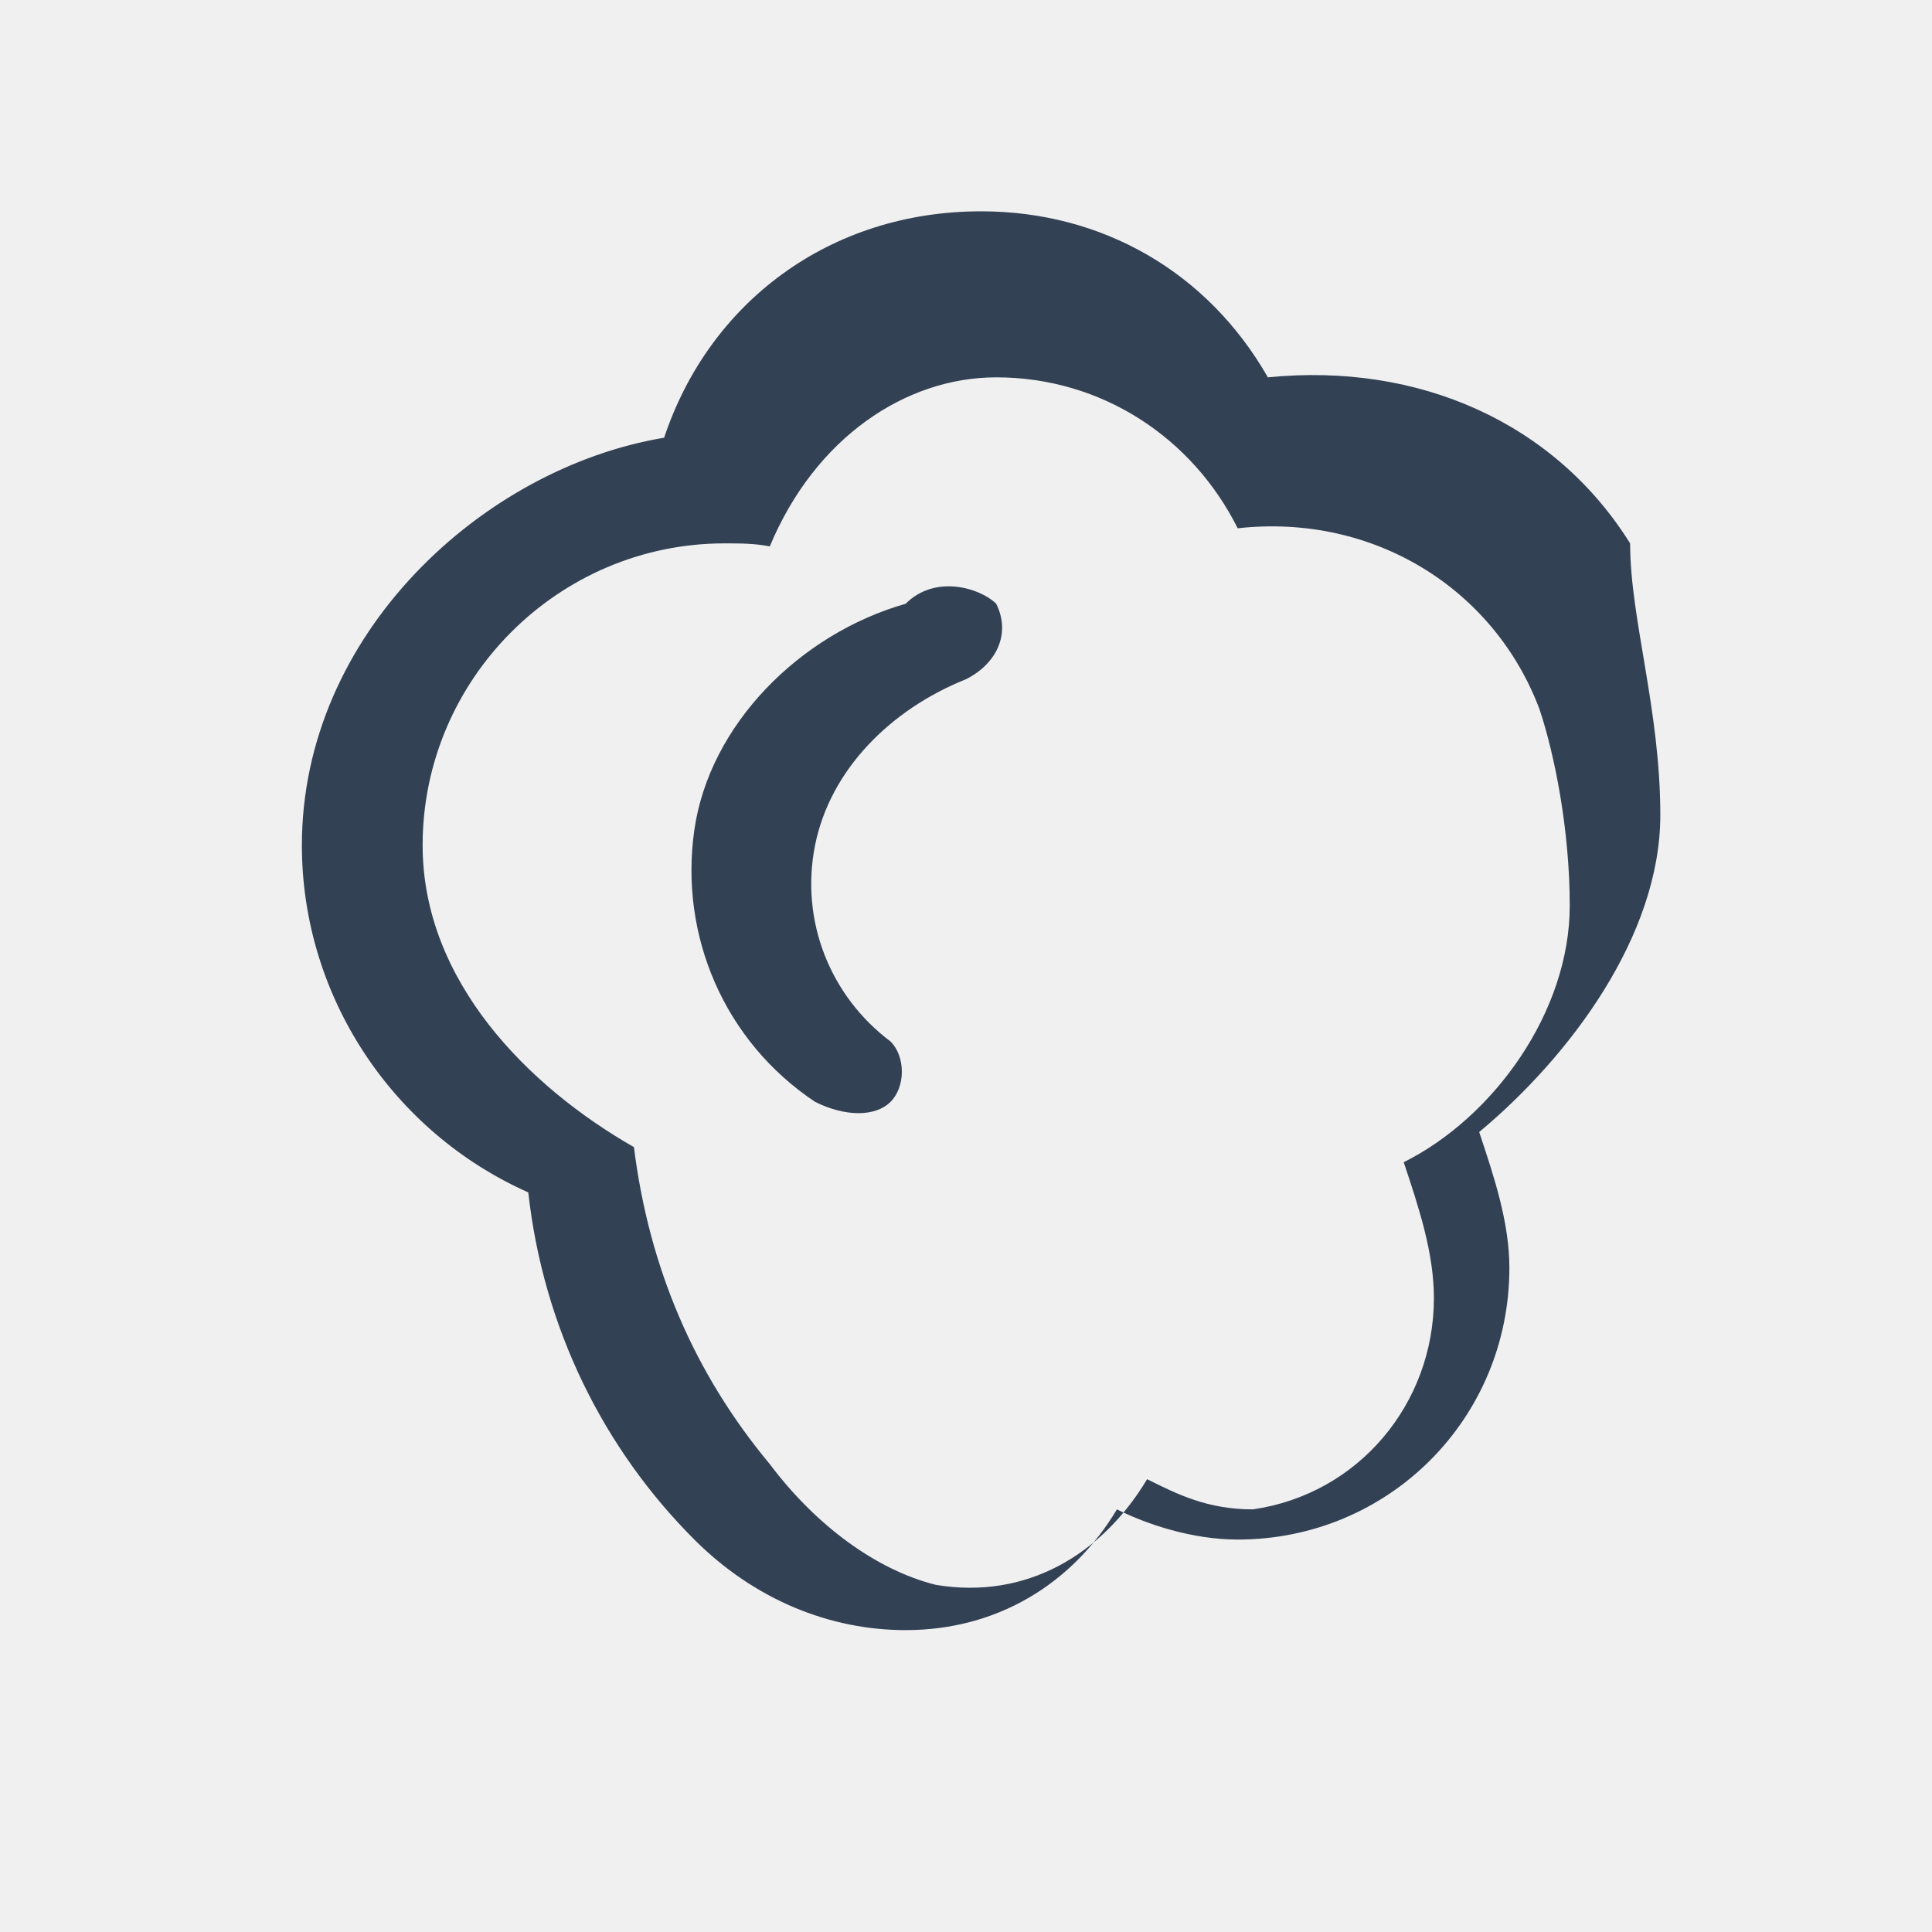
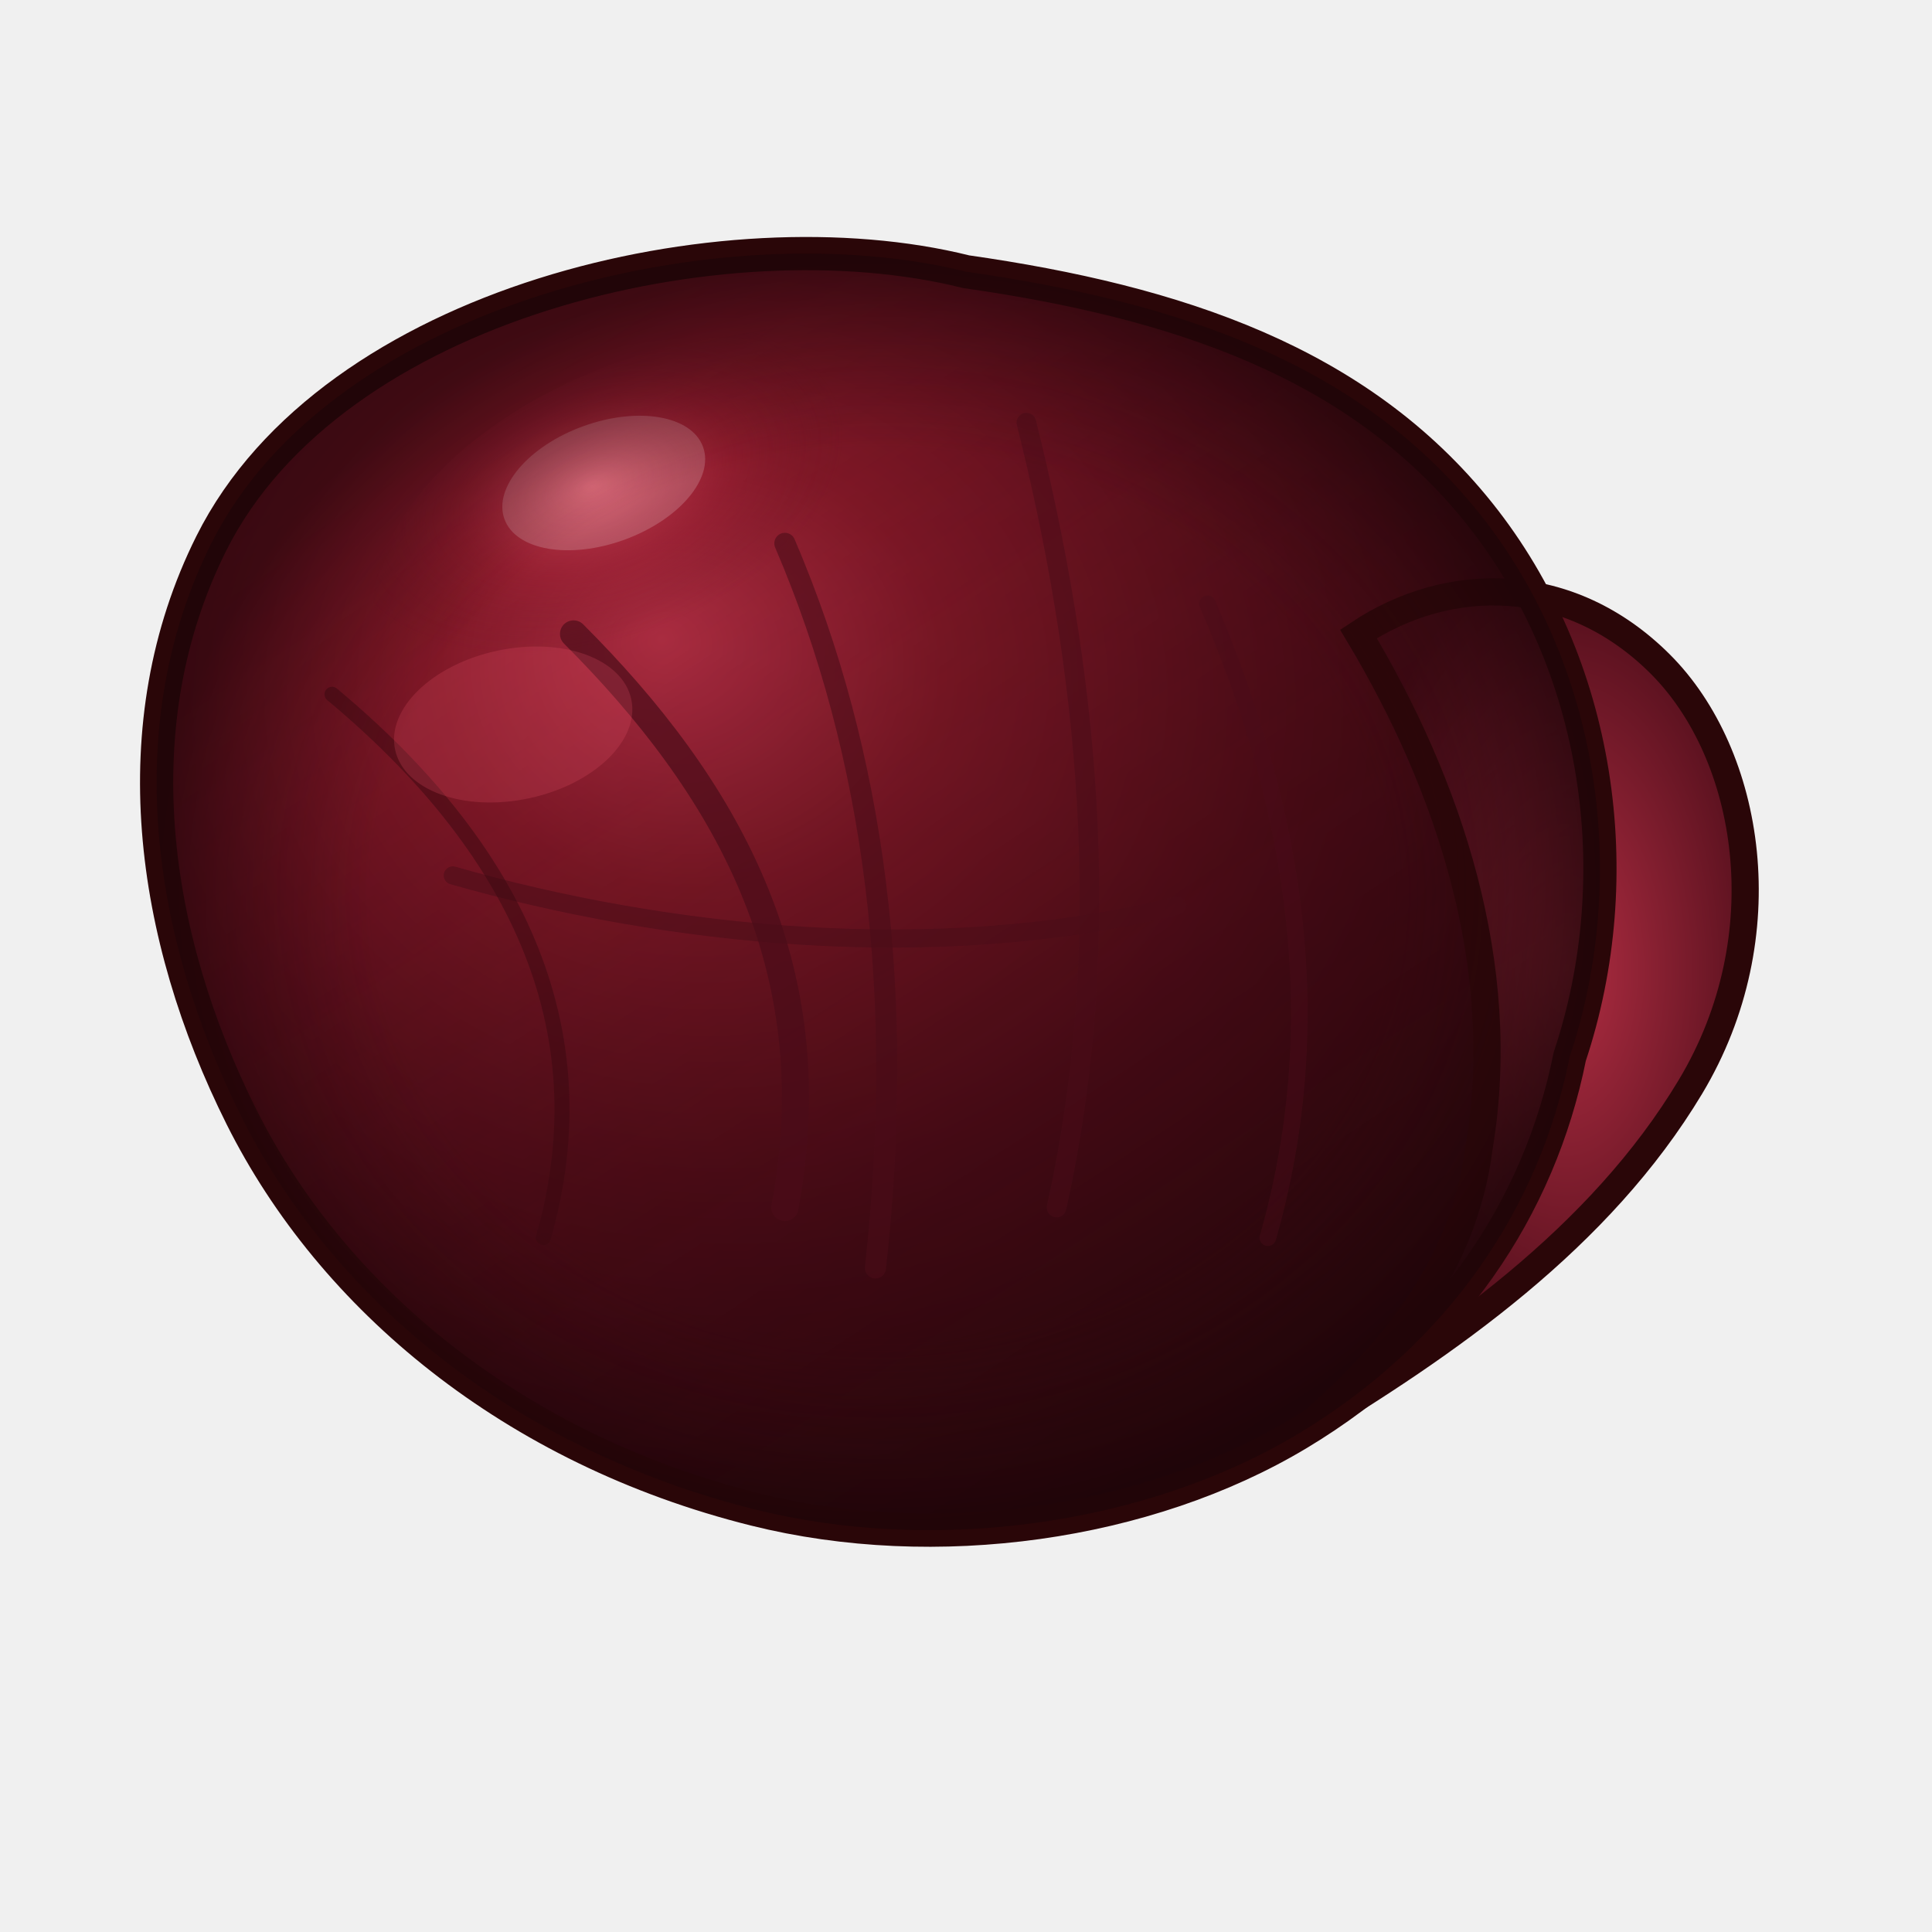
- <svg xmlns="http://www.w3.org/2000/svg" viewBox="0 0 64 64">
-   <path fill="#334155" fill-rule="evenodd" d="M54 18c-2.5-4-7-6-12-5.5-2-3.5-5.5-5.5-9.5-5.5-5 0-9 3-10.5 7.5C16 15.5 10 21 10 28c0 5 3 9.5 7.5 11.5C18 44 20 48 23 51c2 2 4.5 3 7 3 3 0 5.5-1.5 7-4 1 .5 2.5 1 4 1 5 0 9-4 9-9 0-1.5-.5-3-1-4.5C52 35 55 31 55 27c0-3.5-1-6.5-1-9zM38 49c-1.5 2.5-4 4-7 3.5-2-.5-4-2-5.5-4-2.5-3-4-6.5-4.5-10.5C17.5 36 14 32.5 14 28c0-5.5 4.5-10 10-10 .5 0 1 0 1.5.1C27 14.5 30 12.5 33 12.5c3.5 0 6.5 2 8 5 4.5-.5 8.5 2 10 6 .5 1.5 1 4 1 6.5 0 3.5-2.5 7-5.5 8.5.5 1.5 1 3 1 4.5 0 3.5-2.5 6.5-6 7-1.5 0-2.5-.5-3.5-1z" />
-   <path fill="#334155" d="M30 20c-3.5 1-6.5 4-7 7.5-.5 3.5 1 7 4 9 1 .5 2 .5 2.5 0 .5-.5.5-1.5 0-2-2-1.5-3-4-2.5-6.5.5-2.5 2.5-4.5 5-5.5 1-.5 1.5-1.5 1-2.5-.5-.5-2-1-3 0z" />
+ <svg xmlns="http://www.w3.org/2000/svg" viewBox="0 0 128 128">
+   <defs>
+     <radialGradient id="g_liver_main" cx="42%" cy="38%" r="58%" fx="35%" fy="30%">
+       <stop offset="0%" stop-color="#c0334a" />
+       <stop offset="30%" stop-color="#8b1a2a" />
+       <stop offset="65%" stop-color="#5e0f1c" />
+       <stop offset="100%" stop-color="#3a0810" />
+     </radialGradient>
+     <radialGradient id="g_liver_shine" cx="38%" cy="28%" r="40%">
+       <stop offset="0%" stop-color="#e8566a" stop-opacity="0.85" />
+       <stop offset="55%" stop-color="#a02035" stop-opacity="0.3" />
+       <stop offset="100%" stop-color="#5e0f1c" stop-opacity="0" />
+     </radialGradient>
+     <linearGradient id="g_liver_shadow" x1="20%" y1="10%" x2="80%" y2="90%">
+       <stop offset="0%" stop-color="#3a0810" stop-opacity="0" />
+       <stop offset="100%" stop-color="#1a0408" stop-opacity="0.65" />
+     </linearGradient>
+     <radialGradient id="g_liver_edge" cx="50%" cy="50%" r="50%">
+       <stop offset="70%" stop-color="#3a0810" stop-opacity="0" />
+       <stop offset="100%" stop-color="#1a0408" stop-opacity="0.55" />
+     </radialGradient>
+     <linearGradient id="g_liver_vein1" x1="0%" y1="0%" x2="100%" y2="100%">
+       <stop offset="0%" stop-color="#6b1220" />
+       <stop offset="100%" stop-color="#3a0810" />
+     </linearGradient>
+     <radialGradient id="g_liver_lobe" cx="60%" cy="45%" r="50%">
+       <stop offset="0%" stop-color="#b02d42" />
+       <stop offset="100%" stop-color="#4a0c18" />
+     </radialGradient>
+   </defs>
+   <path d="M64 18 C48 14, 22 20, 14 36 C8 48, 10 62, 16 74 C22 86, 34 96, 50 100 C62 103, 76 101, 86 95 C96 89, 102 80, 104 70 C108 58, 106 44, 98 34 C90 24, 78 20, 64 18 Z" fill="url(#g_liver_main)" />
+   <path d="M86 95 C96 89, 106 82, 112 72 C118 62, 116 50, 110 44 C104 38, 96 38, 90 42 C96 52, 100 64, 98 76 C97 84, 92 90, 86 95 Z" fill="url(#g_liver_lobe)" />
+   <path d="M64 18 C48 14, 22 20, 14 36 C8 48, 10 62, 16 74 C22 86, 34 96, 50 100 C62 103, 76 101, 86 95 C96 89, 102 80, 104 70 C108 58, 106 44, 98 34 C90 24, 78 20, 64 18 Z" fill="url(#g_liver_shadow)" />
+   <path d="M64 18 C48 14, 22 20, 14 36 C8 48, 10 62, 16 74 C22 86, 34 96, 50 100 C62 103, 76 101, 86 95 C96 89, 102 80, 104 70 C108 58, 106 44, 98 34 C90 24, 78 20, 64 18 Z" fill="none" stroke="#2a0608" stroke-width="2.2" stroke-linejoin="round" />
+   <path d="M86 95 C96 89, 106 82, 112 72 C118 62, 116 50, 110 44 C104 38, 96 38, 90 42 C96 52, 100 64, 98 76 C97 84, 92 90, 86 95 Z" fill="none" stroke="#2a0608" stroke-width="1.8" />
+   <path d="M38 42 C48 52, 55 64, 52 80" fill="none" stroke="#4a0c18" stroke-width="1.8" stroke-linecap="round" opacity="0.7" />
+   <path d="M52 36 C58 50, 60 66, 58 84" fill="none" stroke="#4a0c18" stroke-width="1.4" stroke-linecap="round" opacity="0.6" />
+   <path d="M68 28 C72 44, 74 62, 70 80" fill="none" stroke="#4a0c18" stroke-width="1.3" stroke-linecap="round" opacity="0.5" />
+   <path d="M30 58 C44 62, 62 64, 78 60" fill="none" stroke="#4a0c18" stroke-width="1.2" stroke-linecap="round" opacity="0.55" />
+   <path d="M22 46 C34 56, 40 68, 36 82" fill="none" stroke="#3a0810" stroke-width="1.0" stroke-linecap="round" opacity="0.5" />
+   <path d="M80 40 C86 54, 88 68, 84 82" fill="none" stroke="#4a0c18" stroke-width="1.1" stroke-linecap="round" opacity="0.45" />
+   <ellipse cx="46" cy="36" rx="22" ry="13" fill="url(#g_liver_shine)" transform="rotate(-18, 46, 36)" />
+   <ellipse cx="34" cy="48" rx="8" ry="5" fill="#e8566a" fill-opacity="0.22" transform="rotate(-12, 34, 48)" />
+   <ellipse cx="40" cy="32" rx="7" ry="4" fill="white" fill-opacity="0.18" transform="rotate(-20, 40, 32)" />
+   <path d="M64 18 C48 14, 22 20, 14 36 C8 48, 10 62, 16 74 C22 86, 34 96, 50 100 C62 103, 76 101, 86 95 C96 89, 102 80, 104 70 C108 58, 106 44, 98 34 C90 24, 78 20, 64 18 Z" fill="url(#g_liver_edge)" />
</svg>
